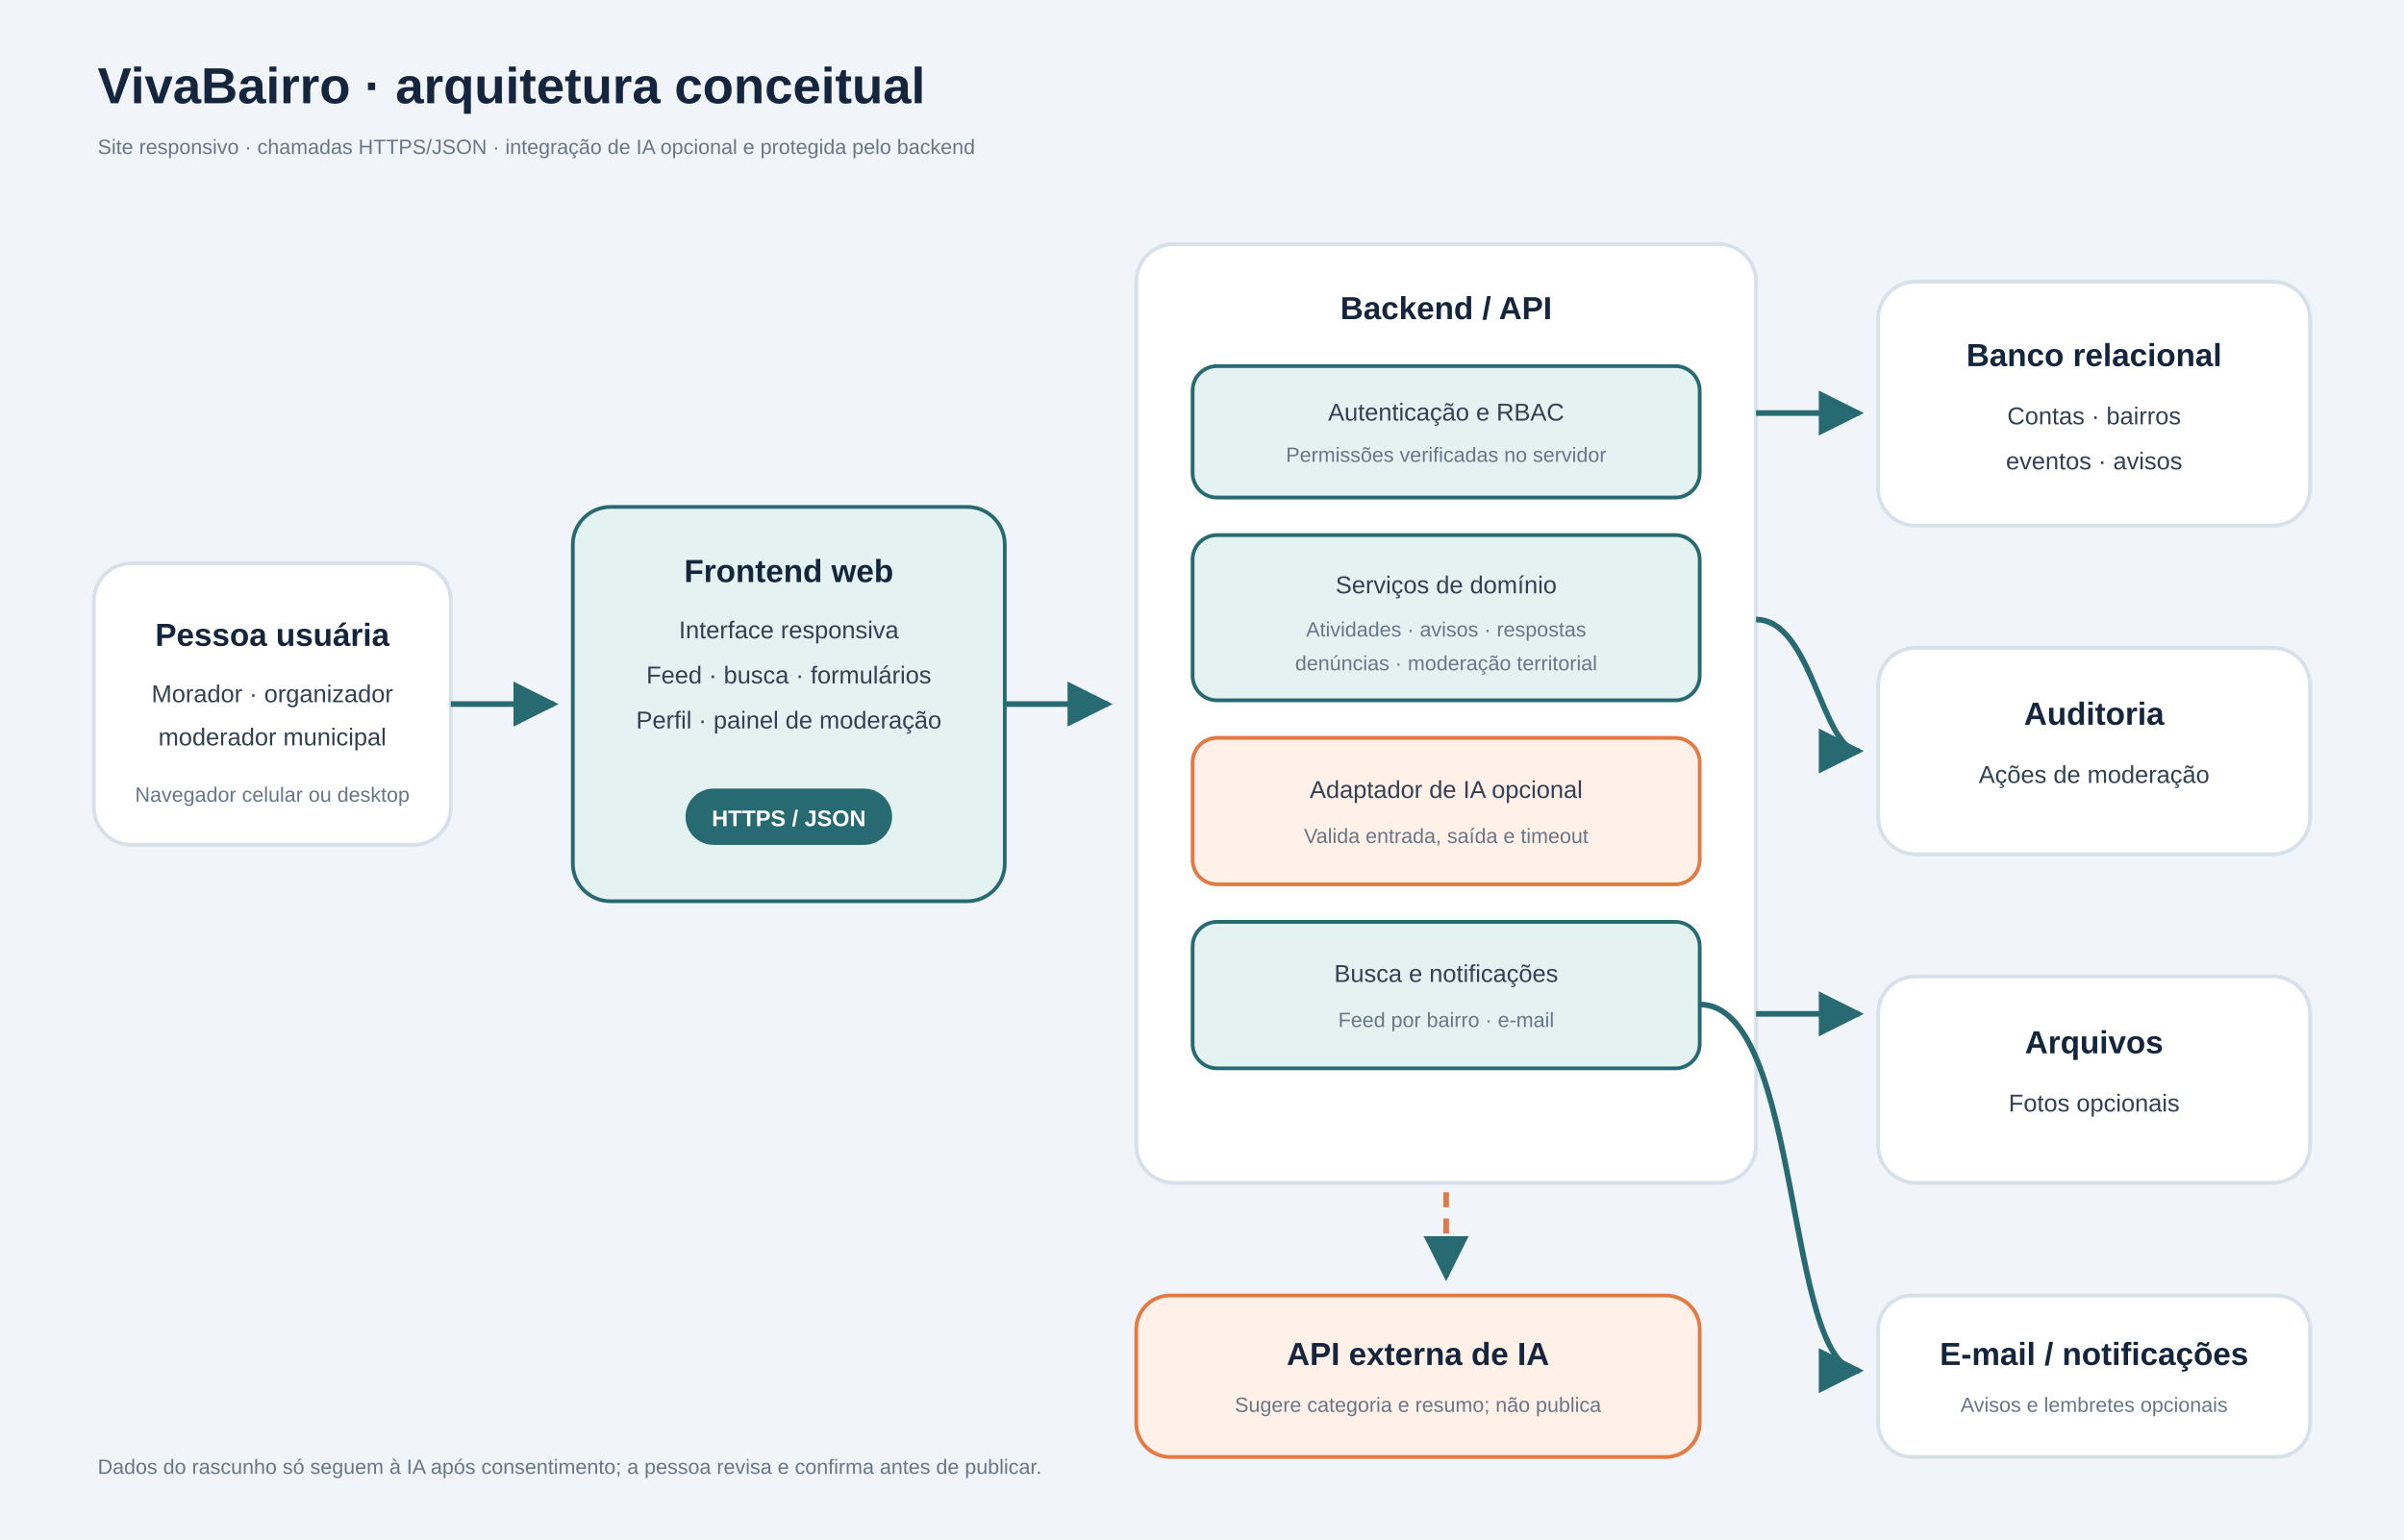
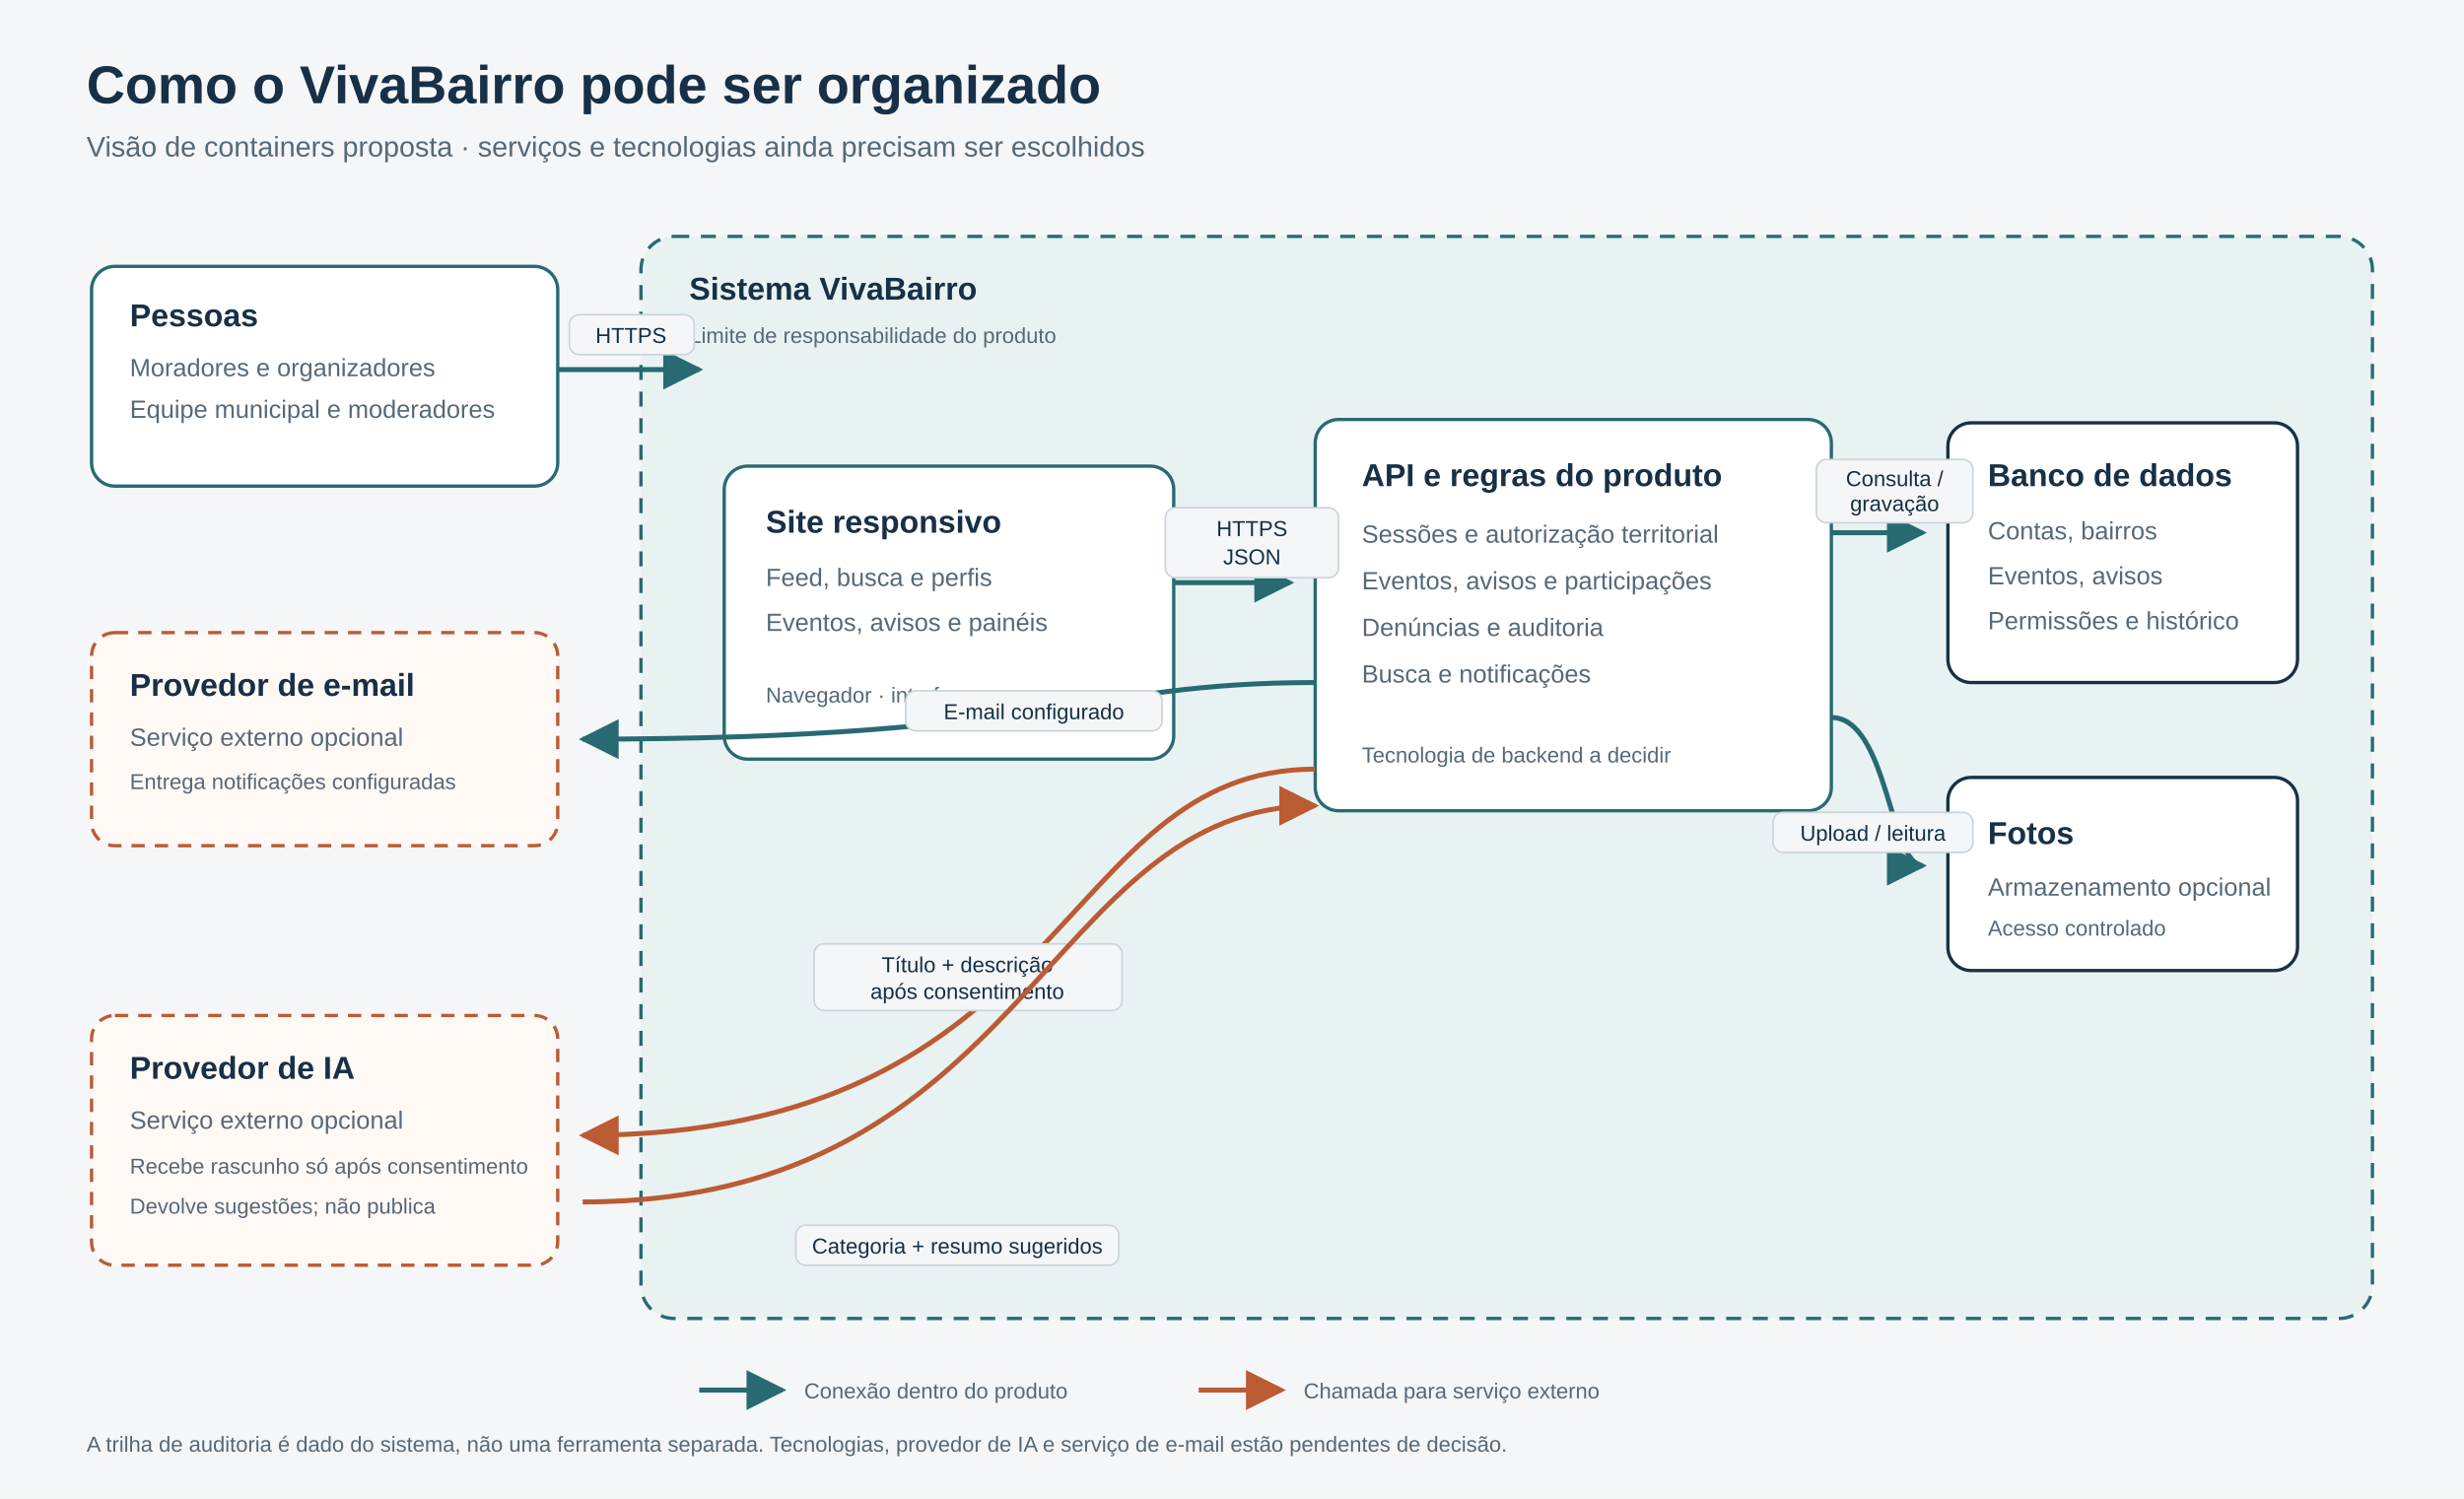
- <svg xmlns="http://www.w3.org/2000/svg" width="1280" height="820" viewBox="0 0 1280 820" role="img" aria-labelledby="title desc">
+ <svg xmlns="http://www.w3.org/2000/svg" width="1480" height="900" viewBox="0 0 1480 900" role="img" aria-labelledby="title desc">
  <defs>
-     <marker id="arrow" viewBox="0 0 10 10" refX="9" refY="5" markerWidth="8" markerHeight="8" orient="auto-start-reverse">
-       <path d="M 0 0 L 10 5 L 0 10 z" fill="#286A72" />
+     <marker id="arrow" viewBox="0 0 10 10" refX="9" refY="5" markerWidth="8" markerHeight="8" orient="auto">
+       <path d="M0 0L10 5L0 10z" fill="#286A72" />
+     </marker>
+     <marker id="arrow2" viewBox="0 0 10 10" refX="9" refY="5" markerWidth="8" markerHeight="8" orient="auto">
+       <path d="M0 0L10 5L0 10z" fill="#BB5B34" />
    </marker>
    <style>
-       .bg{fill:#F1F4F8}.card{fill:#fff;stroke:#D8E0EA;stroke-width:2}.main{fill:#E4F3F1;stroke:#286A72;stroke-width:2}.ai{fill:#FFF0E8;stroke:#E47A43;stroke-width:2}.title{font:700 27px Arial,sans-serif;fill:#14253D}.head{font:700 17px Arial,sans-serif;fill:#14253D}.body{font:400 13px Arial,sans-serif;fill:#344054}.small{font:400 11px Arial,sans-serif;fill:#687688}.flow{fill:none;stroke:#286A72;stroke-width:3;marker-end:url(#arrow)}.flowai{fill:none;stroke:#E47A43;stroke-width:3;stroke-dasharray:8 6;marker-end:url(#arrow)}.pill{fill:#286A72}.pilltext{font:700 12px Arial,sans-serif;fill:#fff}
+       .bg{fill:#F4F6F8}.ink{fill:#173047;font-family:Arial,sans-serif}.muted{fill:#566978;font-family:Arial,sans-serif}.title{font-size:32px;font-weight:700}.subtitle{font-size:17px}.heading{font-size:19px;font-weight:700}.body{font-size:15px}.small{font-size:13px}.boundary{fill:#E9F2F2;stroke:#286A72;stroke-width:2;stroke-dasharray:9 7}.external{fill:#FFF9F5;stroke:#BB5B34;stroke-width:2;stroke-dasharray:8 6}.container{fill:#fff;stroke:#286A72;stroke-width:2}.storage{fill:#fff;stroke:#173047;stroke-width:2}.flow{stroke:#286A72;stroke-width:3;fill:none;marker-end:url(#arrow)}.aiflow{stroke:#BB5B34;stroke-width:3;fill:none;marker-end:url(#arrow2)}.label{fill:#F4F6F8;stroke:#CAD4DB;stroke-width:1}
    </style>
  </defs>
-   <rect class="bg" width="1280" height="820" />
-   <text x="52" y="55" class="title">VivaBairro · arquitetura conceitual</text>
-   <text x="52" y="82" class="small">Site responsivo · chamadas HTTPS/JSON · integração de IA opcional e protegida pelo backend</text>
-   <rect x="50" y="300" width="190" height="150" rx="20" class="card" />
-   <text x="145" y="344" text-anchor="middle" class="head">Pessoa usuária</text>
-   <text x="145" y="374" text-anchor="middle" class="body">Morador · organizador</text>
-   <text x="145" y="397" text-anchor="middle" class="body">moderador municipal</text>
-   <text x="145" y="427" text-anchor="middle" class="small">Navegador celular ou desktop</text>
-   <rect x="305" y="270" width="230" height="210" rx="20" class="main" />
-   <text x="420" y="310" text-anchor="middle" class="head">Frontend web</text>
-   <text x="420" y="340" text-anchor="middle" class="body">Interface responsiva</text>
-   <text x="420" y="364" text-anchor="middle" class="body">Feed · busca · formulários</text>
-   <text x="420" y="388" text-anchor="middle" class="body">Perfil · painel de moderação</text>
-   <rect x="365" y="420" width="110" height="30" rx="15" class="pill" />
-   <text x="420" y="440" text-anchor="middle" class="pilltext">HTTPS / JSON</text>
-   <rect x="605" y="130" width="330" height="500" rx="20" class="card" />
-   <text x="770" y="170" text-anchor="middle" class="head">Backend / API</text>
-   <rect x="635" y="195" width="270" height="70" rx="13" class="main" />
-   <text x="770" y="224" text-anchor="middle" class="body">Autenticação e RBAC</text>
-   <text x="770" y="246" text-anchor="middle" class="small">Permissões verificadas no servidor</text>
-   <rect x="635" y="285" width="270" height="88" rx="13" class="main" />
-   <text x="770" y="316" text-anchor="middle" class="body">Serviços de domínio</text>
-   <text x="770" y="339" text-anchor="middle" class="small">Atividades · avisos · respostas</text>
-   <text x="770" y="357" text-anchor="middle" class="small">denúncias · moderação territorial</text>
-   <rect x="635" y="393" width="270" height="78" rx="13" class="ai" />
-   <text x="770" y="425" text-anchor="middle" class="body">Adaptador de IA opcional</text>
-   <text x="770" y="449" text-anchor="middle" class="small">Valida entrada, saída e timeout</text>
-   <rect x="635" y="491" width="270" height="78" rx="13" class="main" />
-   <text x="770" y="523" text-anchor="middle" class="body">Busca e notificações</text>
-   <text x="770" y="547" text-anchor="middle" class="small">Feed por bairro · e-mail</text>
-   <rect x="1000" y="150" width="230" height="130" rx="20" class="card" />
-   <text x="1115" y="195" text-anchor="middle" class="head">Banco relacional</text>
-   <text x="1115" y="226" text-anchor="middle" class="body">Contas · bairros</text>
-   <text x="1115" y="250" text-anchor="middle" class="body">eventos · avisos</text>
-   <rect x="1000" y="345" width="230" height="110" rx="20" class="card" />
-   <text x="1115" y="386" text-anchor="middle" class="head">Auditoria</text>
-   <text x="1115" y="417" text-anchor="middle" class="body">Ações de moderação</text>
-   <rect x="1000" y="520" width="230" height="110" rx="20" class="card" />
-   <text x="1115" y="561" text-anchor="middle" class="head">Arquivos</text>
-   <text x="1115" y="592" text-anchor="middle" class="body">Fotos opcionais</text>
-   <rect x="605" y="690" width="300" height="86" rx="18" class="ai" />
-   <text x="755" y="727" text-anchor="middle" class="head">API externa de IA</text>
-   <text x="755" y="752" text-anchor="middle" class="small">Sugere categoria e resumo; não publica</text>
-   <rect x="1000" y="690" width="230" height="86" rx="18" class="card" />
-   <text x="1115" y="727" text-anchor="middle" class="head">E-mail / notificações</text>
-   <text x="1115" y="752" text-anchor="middle" class="small">Avisos e lembretes opcionais</text>
-   <path d="M240 375 H295" class="flow" />
-   <path d="M535 375 H590" class="flow" />
-   <path d="M935 220 H990" class="flow" />
-   <path d="M935 330 C965 330 970 400 990 400" class="flow" />
-   <path d="M935 540 H990" class="flow" />
-   <path d="M770 635 V680" class="flowai" />
-   <path d="M905 535 C960 535 950 730 990 730" class="flow" />
-   <text x="52" y="785" class="small">Dados do rascunho só seguem à IA após consentimento; a pessoa revisa e confirma antes de publicar.</text>
+   <rect class="bg" width="1480" height="900" />
+   <text x="52" y="62" class="ink title">Como o VivaBairro pode ser organizado</text>
+   <text x="52" y="94" class="muted subtitle">Visão de containers proposta · serviços e tecnologias ainda precisam ser escolhidos</text>
+   <rect x="55" y="160" width="280" height="132" rx="14" class="container" />
+   <text x="78" y="196" class="ink heading">Pessoas</text>
+   <text x="78" y="226" class="muted body">Moradores e organizadores</text>
+   <text x="78" y="251" class="muted body">Equipe municipal e moderadores</text>
+   <rect x="55" y="380" width="280" height="128" rx="14" class="external" />
+   <text x="78" y="418" class="ink heading">Provedor de e-mail</text>
+   <text x="78" y="448" class="muted body">Serviço externo opcional</text>
+   <text x="78" y="474" class="muted small">Entrega notificações configuradas</text>
+   <rect x="55" y="610" width="280" height="150" rx="14" class="external" />
+   <text x="78" y="648" class="ink heading">Provedor de IA</text>
+   <text x="78" y="678" class="muted body">Serviço externo opcional</text>
+   <text x="78" y="705" class="muted small">Recebe rascunho só após consentimento</text>
+   <text x="78" y="729" class="muted small">Devolve sugestões; não publica</text>
+   <rect x="385" y="142" width="1040" height="650" rx="20" class="boundary" />
+   <text x="414" y="180" class="ink heading">Sistema VivaBairro</text>
+   <text x="414" y="206" class="muted small">Limite de responsabilidade do produto</text>
+   <rect x="435" y="280" width="270" height="176" rx="14" class="container" />
+   <text x="460" y="320" class="ink heading">Site responsivo</text>
+   <text x="460" y="352" class="muted body">Feed, busca e perfis</text>
+   <text x="460" y="379" class="muted body">Eventos, avisos e painéis</text>
+   <text x="460" y="422" class="muted small">Navegador · interface</text>
+   <rect x="790" y="252" width="310" height="235" rx="14" class="container" />
+   <text x="818" y="292" class="ink heading">API e regras do produto</text>
+   <text x="818" y="326" class="muted body">Sessões e autorização territorial</text>
+   <text x="818" y="354" class="muted body">Eventos, avisos e participações</text>
+   <text x="818" y="382" class="muted body">Denúncias e auditoria</text>
+   <text x="818" y="410" class="muted body">Busca e notificações</text>
+   <text x="818" y="458" class="muted small">Tecnologia de backend a decidir</text>
+   <rect x="1170" y="254" width="210" height="156" rx="14" class="storage" />
+   <text x="1194" y="292" class="ink heading">Banco de dados</text>
+   <text x="1194" y="324" class="muted body">Contas, bairros</text>
+   <text x="1194" y="351" class="muted body">Eventos, avisos</text>
+   <text x="1194" y="378" class="muted body">Permissões e histórico</text>
+   <rect x="1170" y="467" width="210" height="116" rx="14" class="storage" />
+   <text x="1194" y="507" class="ink heading">Fotos</text>
+   <text x="1194" y="538" class="muted body">Armazenamento opcional</text>
+   <text x="1194" y="562" class="muted small">Acesso controlado</text>
+   <path d="M335 222H420" class="flow" />
+   <rect x="342" y="189" width="75" height="24" rx="6" class="label" />
+   <text x="379" y="206" text-anchor="middle" class="ink small">HTTPS</text>
+   <path d="M705 350H775" class="flow" />
+   <rect x="700" y="305" width="104" height="42" rx="6" class="label" />
+   <text x="752" y="322" text-anchor="middle" class="ink small">HTTPS</text>
+   <text x="752" y="339" text-anchor="middle" class="ink small">JSON</text>
+   <path d="M1100 320H1155" class="flow" />
+   <rect x="1091" y="276" width="94" height="38" rx="6" class="label" />
+   <text x="1138" y="292" text-anchor="middle" class="ink small">Consulta /</text>
+   <text x="1138" y="307" text-anchor="middle" class="ink small">gravação</text>
+   <path d="M1100 431C1134 431 1135 520 1155 520" class="flow" />
+   <rect x="1065" y="488" width="120" height="24" rx="6" class="label" />
+   <text x="1125" y="505" text-anchor="middle" class="ink small">Upload / leitura</text>
+   <path d="M790 410C650 410 632 444 350 444" class="flow" />
+   <rect x="544" y="415" width="154" height="24" rx="6" class="label" />
+   <text x="621" y="432" text-anchor="middle" class="ink small">E-mail configurado</text>
+   <path d="M790 462C634 462 646 682 350 682" class="aiflow" />
+   <rect x="489" y="567" width="185" height="40" rx="6" class="label" />
+   <text x="581" y="584" text-anchor="middle" class="ink small">Título + descrição</text>
+   <text x="581" y="600" text-anchor="middle" class="ink small">após consentimento</text>
+   <path d="M350 722C619 722 627 484 790 484" class="aiflow" />
+   <rect x="478" y="736" width="194" height="24" rx="6" class="label" />
+   <text x="575" y="753" text-anchor="middle" class="ink small">Categoria + resumo sugeridos</text>
+   <line x1="420" y1="835" x2="470" y2="835" class="flow" />
+   <text x="483" y="840" class="muted small">Conexão dentro do produto</text>
+   <line x1="720" y1="835" x2="770" y2="835" class="aiflow" />
+   <text x="783" y="840" class="muted small">Chamada para serviço externo</text>
+   <text x="52" y="872" class="muted small">A trilha de auditoria é dado do sistema, não uma ferramenta separada. Tecnologias, provedor de IA e serviço de e-mail estão pendentes de decisão.</text>
</svg>
